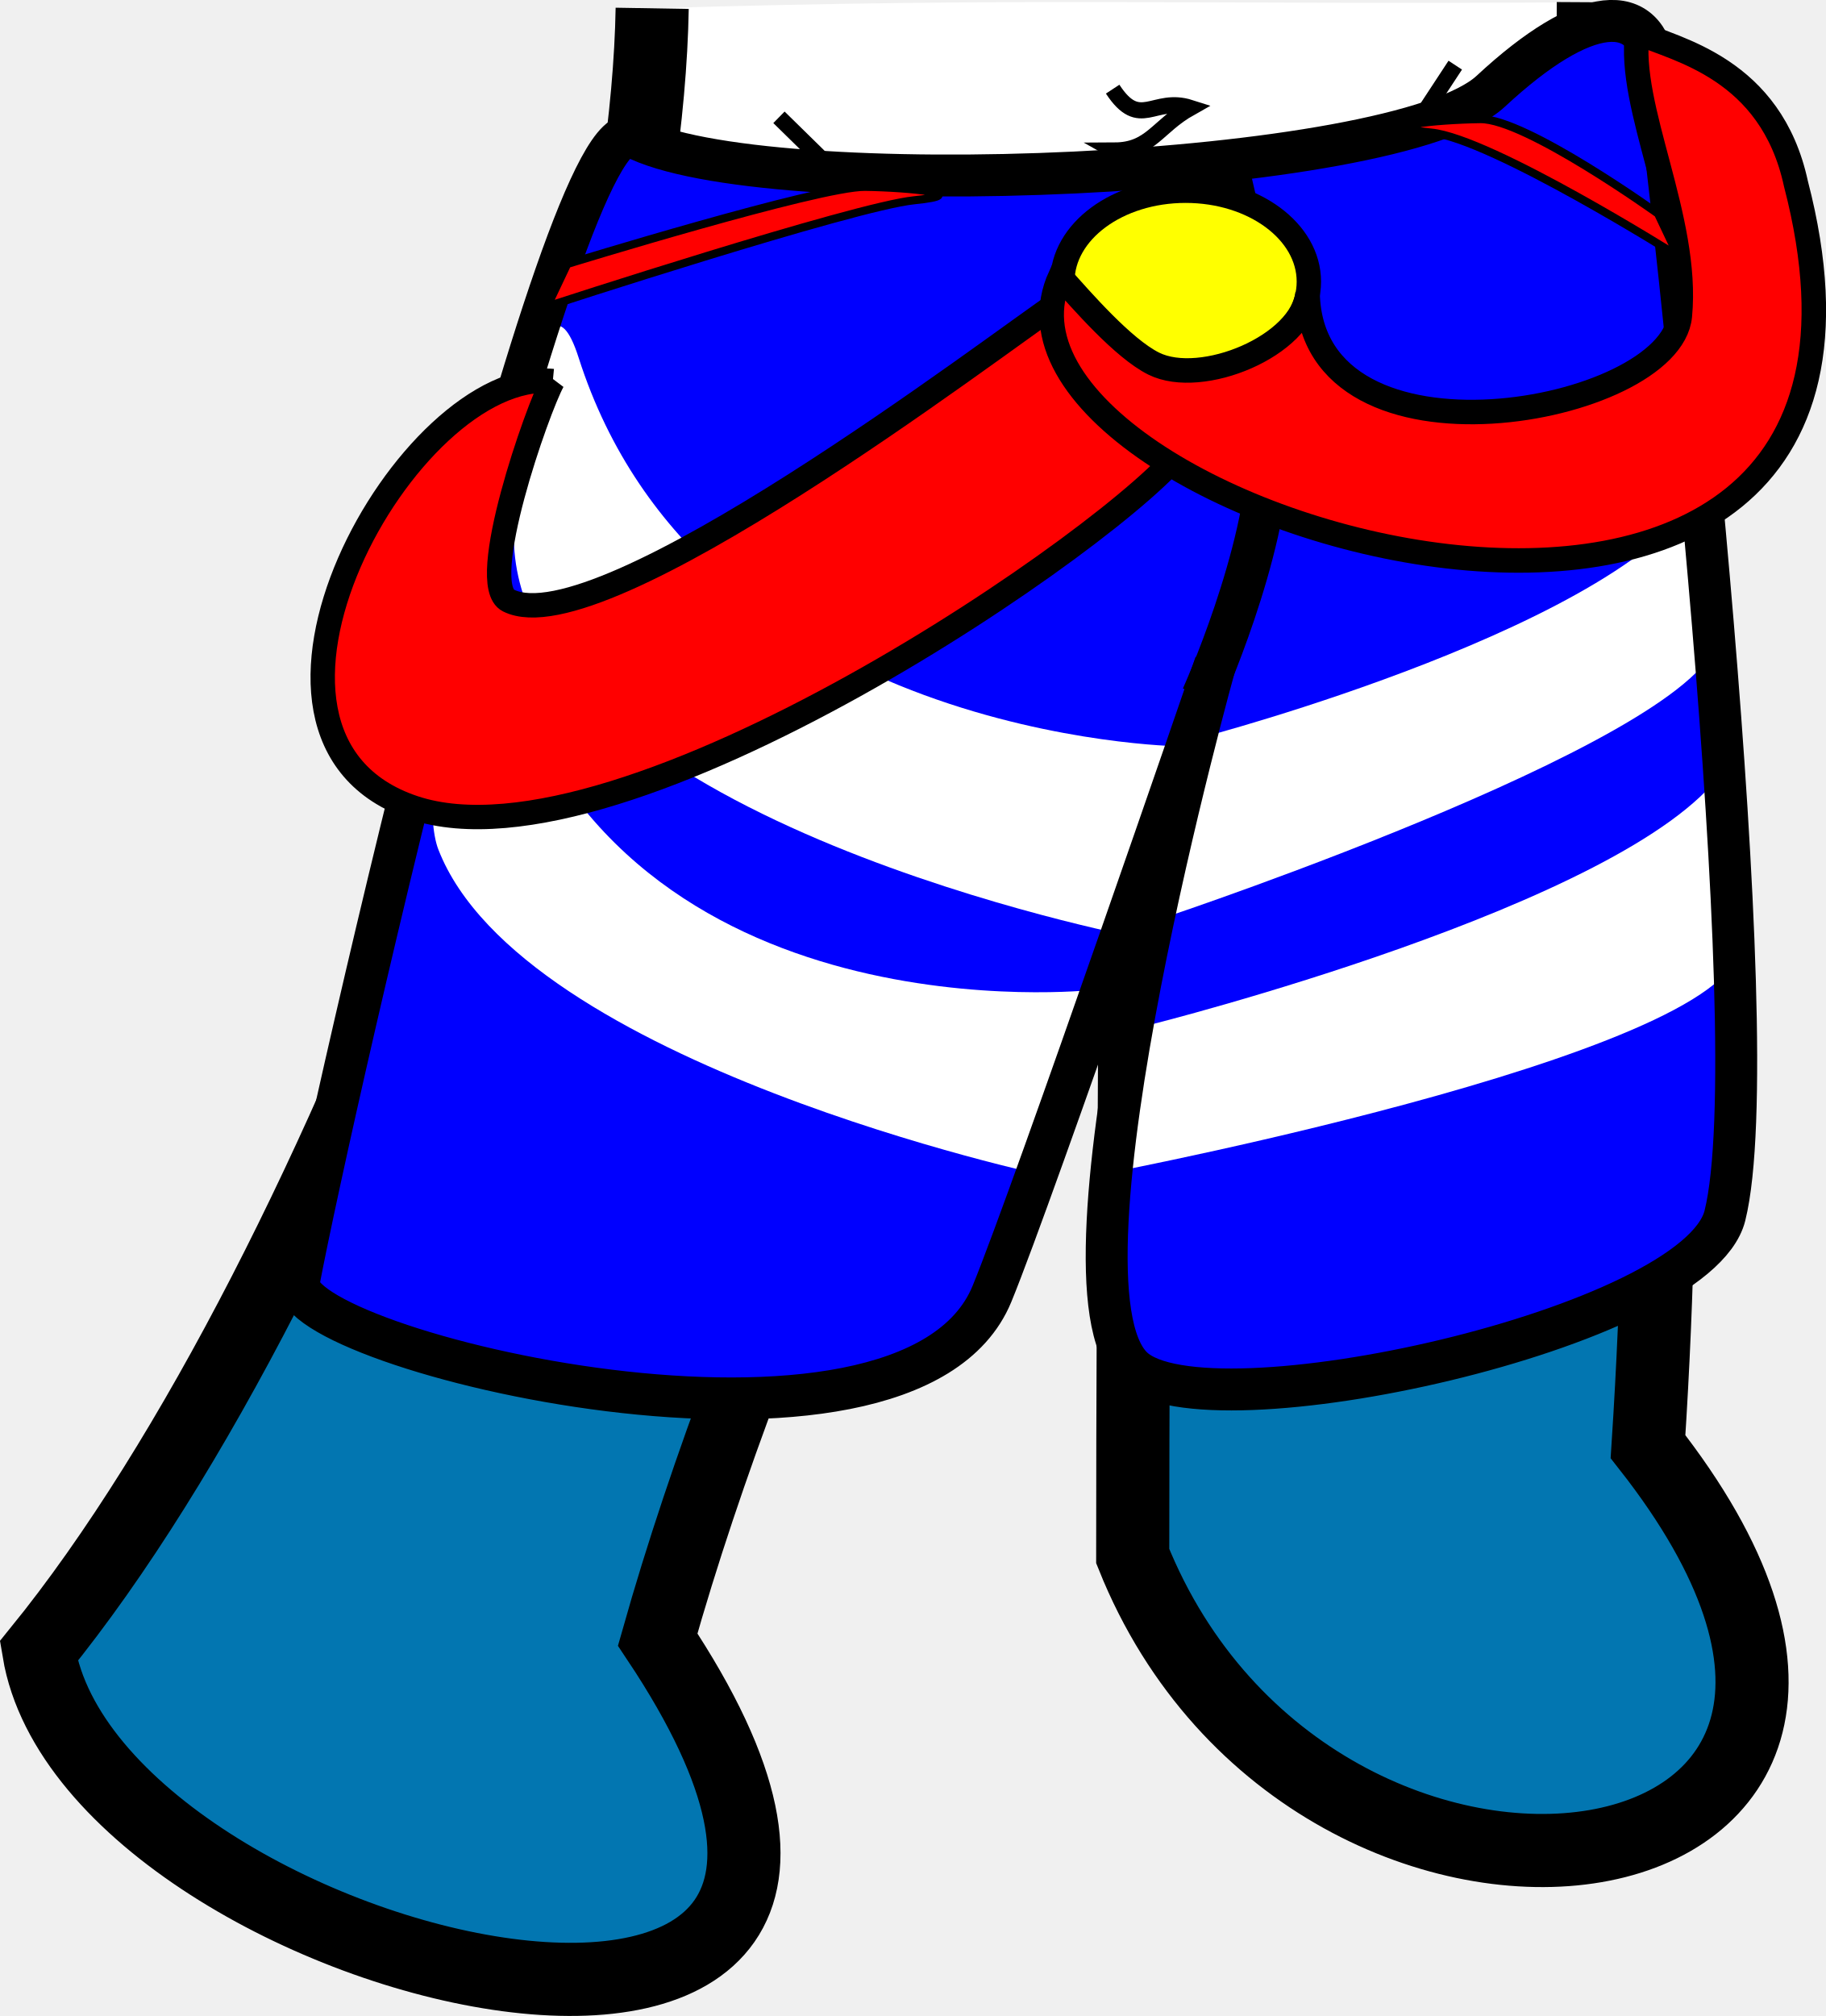
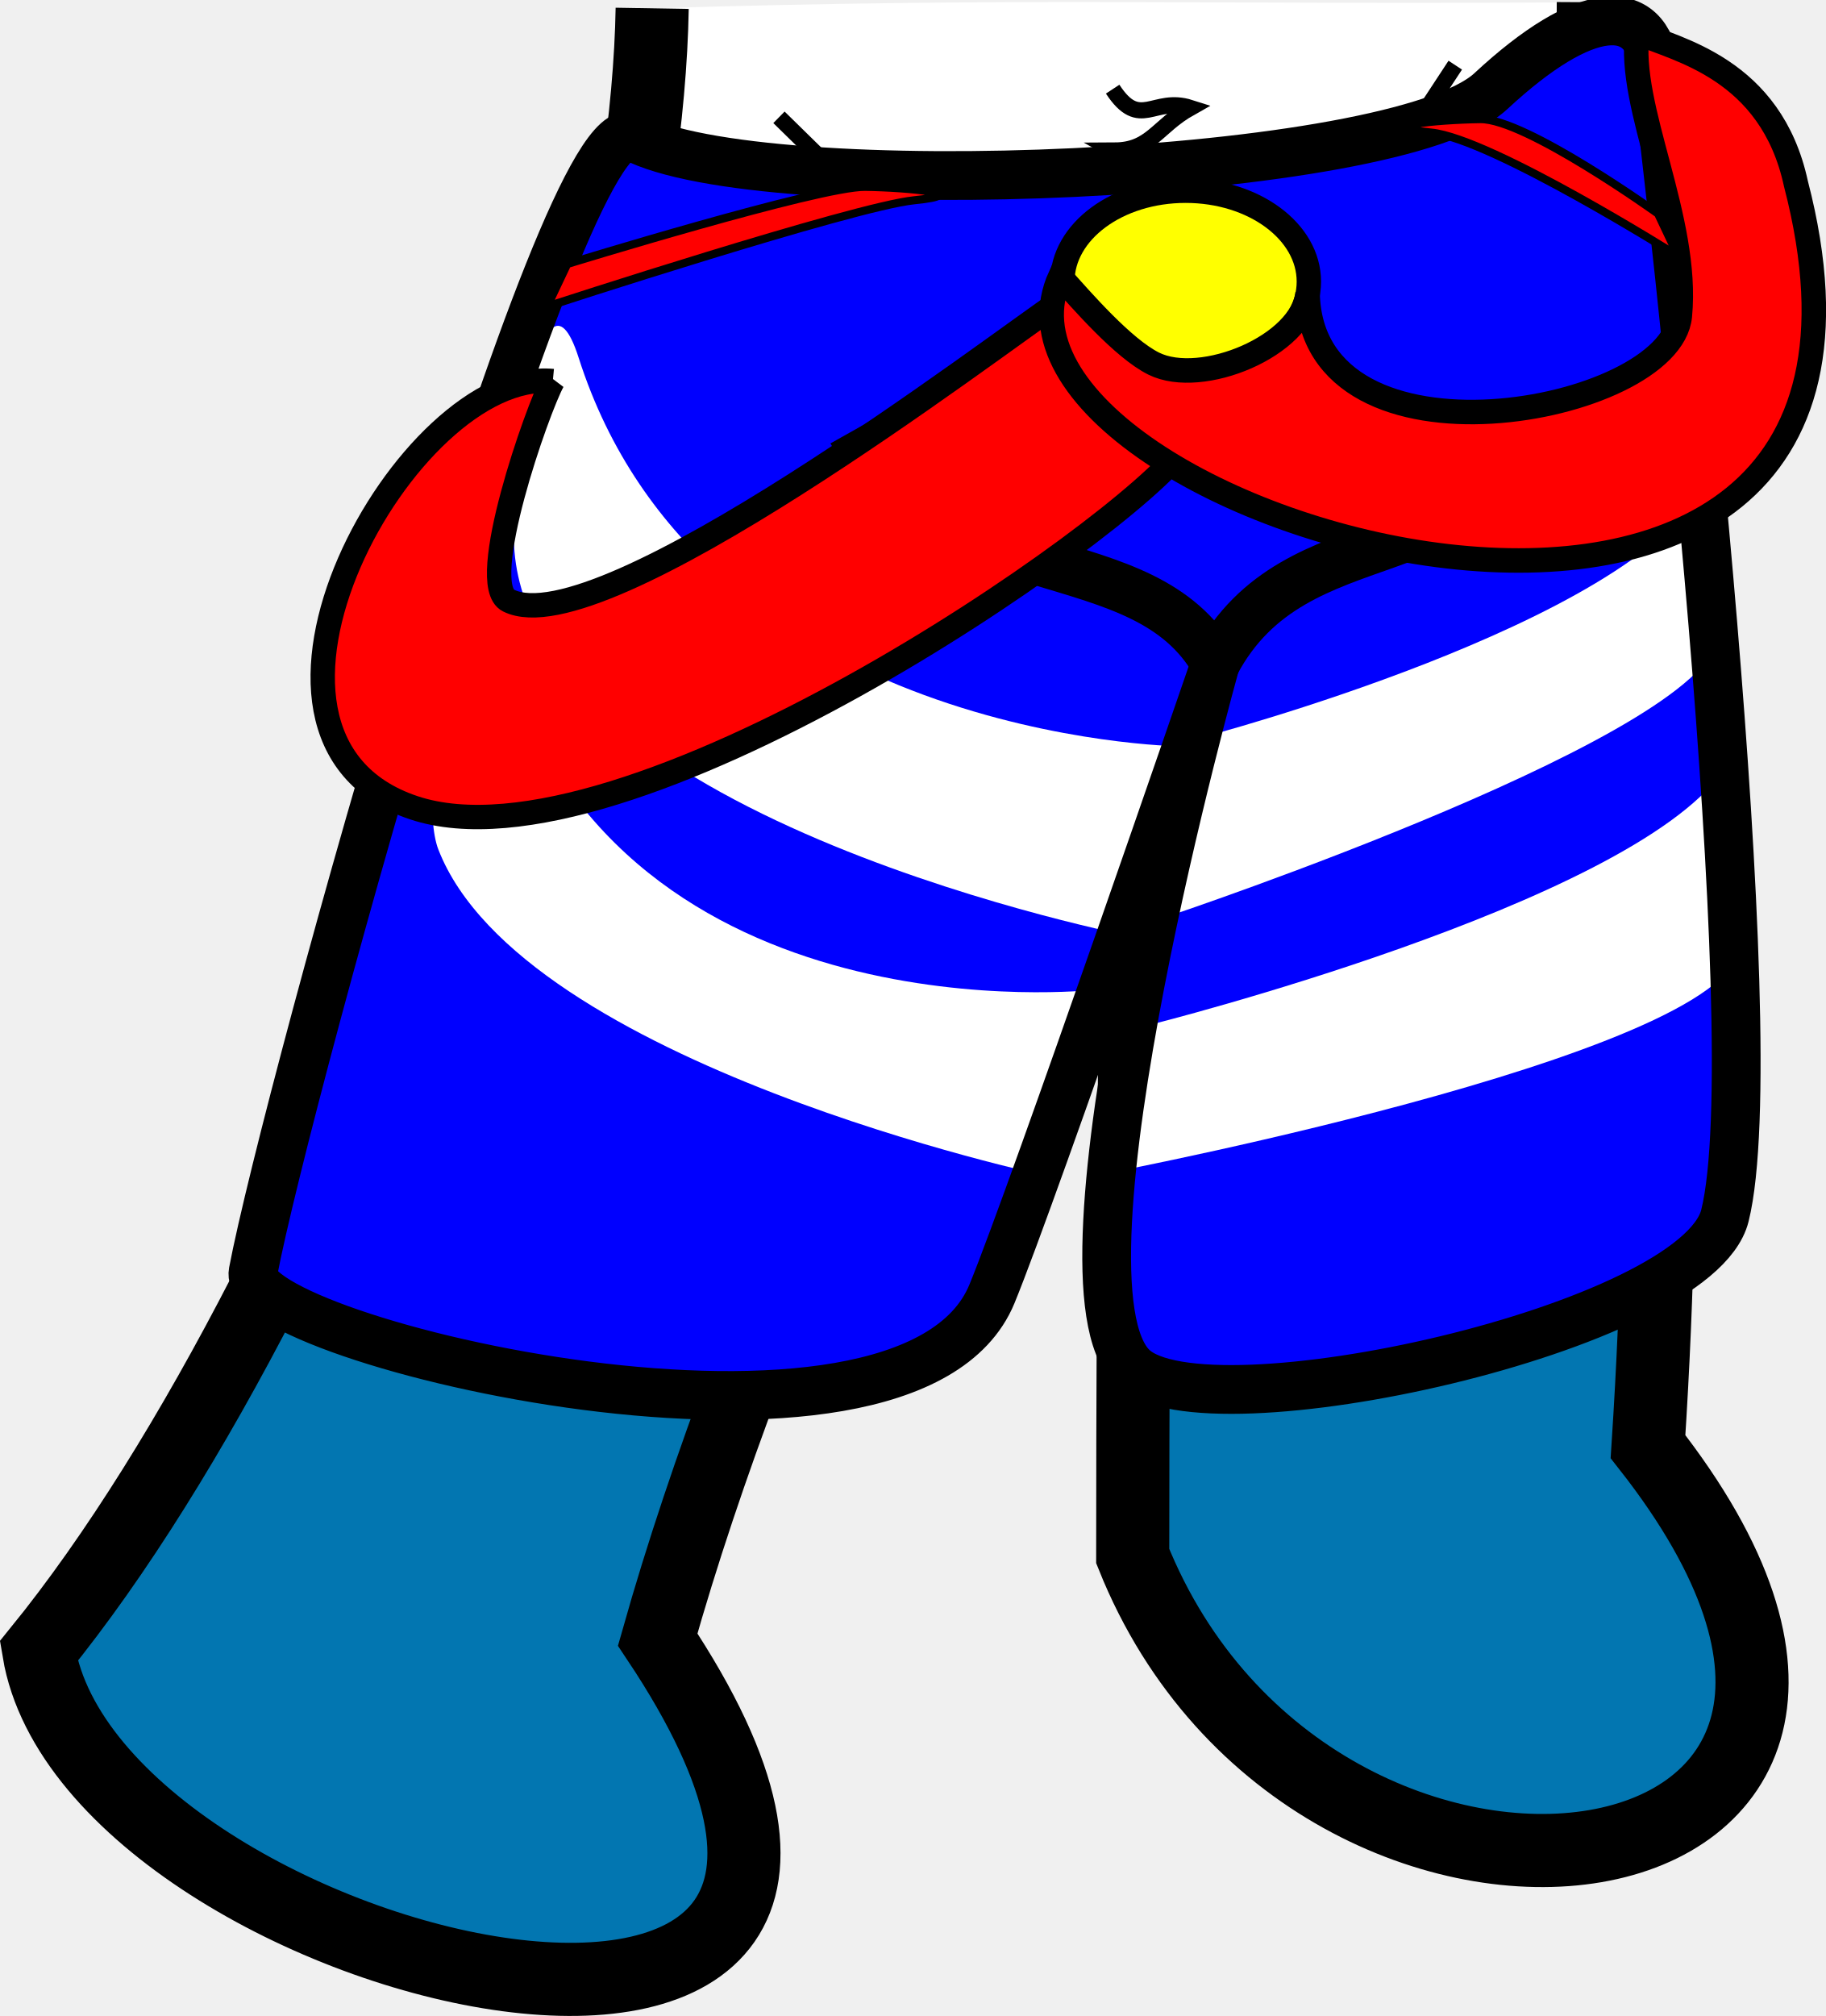
- <svg xmlns="http://www.w3.org/2000/svg" viewBox="0 0 113.258 125.019" height="125.019" width="113.258" id="svg815" version="1.1">
+ <svg xmlns="http://www.w3.org/2000/svg" version="1.1" id="svg815" width="113.258" height="125.019" viewBox="0 0 113.258 125.019">
  <defs id="defs819" />
-   <g style="display:inline" transform="translate(7.65905,-5.423345)" id="layer1">
-     <path style="opacity:1;fill:#ffffff;fill-opacity:1;stroke:none;stroke-width:4.535;stroke-linecap:butt;stroke-linejoin:miter;stroke-miterlimit:4;stroke-dasharray:none;stroke-opacity:1" d="m 91.174,5.563 c 0.468,35.944 6.031,49.145 3.393,89.571 22.636,28.809 -20.659,34.988 -31.964,6.786 0,-18.696 0.232,-40.852 0.179,-59.464 C 51.247,59.757 39.077,86.078 33.138,107.098 56.068,141.493 -1.915,127.925 -5.255,107.813 13.981,84.138 30.489,35.573 32.796,5.939 56.133,5.243 65.84,5.729 91.174,5.563 Z" id="path831-5" />
-     <path style="fill:#0276b1;fill-opacity:1;stroke:none;stroke-width:1px;stroke-linecap:butt;stroke-linejoin:miter;stroke-opacity:1" d="m 30.674,8.17 c -1.994,9.575 24.365,24.614 33.714,30.179 17.921,-5.864 26.669,-15.93 28.75,-28.929 2.081,-12.998 1.429,85.714 1.429,85.714 0,0 10.125,16 2.143,21.786 -7.982,5.786 -28.869,-0.796 -34.107,-15 -5.239,-14.204 1.786,-63.571 1.786,-63.571 l -31.25,68.75 c 0,0 10.613,15.787 1.25,21.786 -9.363,5.998 -44.611,-14.148 -39.643,-21.071 12.329,-17.181 31.25,-69.375 31.25,-69.375 0,0 6.673,-39.842 4.679,-30.268 z" id="path857" />
-     <path style="display:inline;opacity:1;fill:none;fill-opacity:1;stroke:#000000;stroke-width:4.535;stroke-linecap:butt;stroke-linejoin:miter;stroke-miterlimit:4;stroke-dasharray:none;stroke-opacity:1" d="m 91.174,5.563 c -0.193,34.605 6.031,49.145 3.393,89.571 22.636,28.809 -20.659,34.988 -31.964,6.786 0,-18.696 0.232,-40.852 0.179,-59.464 C 51.247,59.757 39.077,86.078 33.138,107.098 56.068,141.493 -1.915,127.925 -5.255,107.813 13.981,84.138 32.364,32.091 32.796,5.939" id="path831" />
-     <path id="path3894" d="m 40.66,12.698 10.096,9.899" style="fill:none;stroke:#000000;stroke-width:1px;stroke-linecap:butt;stroke-linejoin:miter;stroke-opacity:1" />
-     <path id="path3896" d="M 82.611,9.464 76.24,19.167" style="fill:none;stroke:#000000;stroke-width:1px;stroke-linecap:butt;stroke-linejoin:miter;stroke-opacity:1" />
-     <path id="path3900" d="m 61.359,10.952 c 1.695,2.584 2.534,0.428 4.816,1.158 -2.056,1.155 -2.442,2.637 -4.705,2.647 1.779,0.993 0.358,3.842 1.957,4.771 -2.474,1.155 -1.926,-1.412 -4.432,-1.654" style="fill:none;stroke:#000000;stroke-width:1px;stroke-linecap:butt;stroke-linejoin:miter;stroke-opacity:1" />
+   <g id="layer1" transform="translate(7.65905,-5.423345)" style="display:inline">
+     <path id="path831-5" d="m 91.174,5.563 c 0.468,35.944 6.031,49.145 3.393,89.571 22.636,28.809 -20.659,34.988 -31.964,6.786 0,-18.696 0.232,-40.852 0.179,-59.464 C 51.247,59.757 39.077,86.078 33.138,107.098 56.068,141.493 -1.915,127.925 -5.255,107.813 13.981,84.138 30.489,35.573 32.796,5.939 56.133,5.243 65.84,5.729 91.174,5.563 Z" style="opacity:1;fill:#ffffff;fill-opacity:1;stroke:none;stroke-width:4.535;stroke-linecap:butt;stroke-linejoin:miter;stroke-miterlimit:4;stroke-dasharray:none;stroke-opacity:1" />
+     <path id="path857" d="m 30.674,8.17 c -1.994,9.575 24.365,24.614 33.714,30.179 17.921,-5.864 26.669,-15.93 28.75,-28.929 2.081,-12.998 1.429,85.714 1.429,85.714 0,0 10.125,16 2.143,21.786 -7.982,5.786 -28.869,-0.796 -34.107,-15 -5.239,-14.204 1.786,-63.571 1.786,-63.571 l -31.25,68.75 c 0,0 10.613,15.787 1.25,21.786 -9.363,5.998 -44.611,-14.148 -39.643,-21.071 12.329,-17.181 31.25,-69.375 31.25,-69.375 0,0 6.673,-39.842 4.679,-30.268 z" style="fill:#0276b1;fill-opacity:1;stroke:none;stroke-width:1px;stroke-linecap:butt;stroke-linejoin:miter;stroke-opacity:1" />
+     <path id="path831" d="m 91.174,5.563 c -0.193,34.605 6.031,49.145 3.393,89.571 22.636,28.809 -20.659,34.988 -31.964,6.786 0,-18.696 0.232,-40.852 0.179,-59.464 C 51.247,59.757 39.077,86.078 33.138,107.098 56.068,141.493 -1.915,127.925 -5.255,107.813 13.981,84.138 32.364,32.091 32.796,5.939" style="display:inline;opacity:1;fill:none;fill-opacity:1;stroke:#000000;stroke-width:4.535;stroke-linecap:butt;stroke-linejoin:miter;stroke-miterlimit:4;stroke-dasharray:none;stroke-opacity:1" />
+     <path style="fill:none;stroke:#000000;stroke-width:1px;stroke-linecap:butt;stroke-linejoin:miter;stroke-opacity:1" d="m 40.66,12.698 10.096,9.899" id="path3894" />
+     <path style="fill:none;stroke:#000000;stroke-width:1px;stroke-linecap:butt;stroke-linejoin:miter;stroke-opacity:1" d="M 82.611,9.464 76.24,19.167" id="path3896" />
+     <path style="fill:none;stroke:#000000;stroke-width:1px;stroke-linecap:butt;stroke-linejoin:miter;stroke-opacity:1" d="m 61.359,10.952 c 1.695,2.584 2.534,0.428 4.816,1.158 -2.056,1.155 -2.442,2.637 -4.705,2.647 1.779,0.993 0.358,3.842 1.957,4.771 -2.474,1.155 -1.926,-1.412 -4.432,-1.654" id="path3900" />
  </g>
-   <g transform="translate(7.055088,-3.898593)" id="layer3">
-     <path id="path842-9" d="M 32.974,11.893 C 27.892,8.865 13.576,72.839 11.485,83.863 c -0.797,4.2 37.729,13.055 42.99,0.276 2.572,-6.247 13.861,-39.089 13.861,-39.089 0,0 -10.724,38.354 -5.129,43.663 4.528,4.296 34.983,-2.416 36.733,-9.426 C 102.661,68.387 96.654,16.078 95.644,8.178 95.385,6.157 92.506,3.776 91.201,5.342 81.346,17.164 40.067,16.118 32.974,11.893 Z" style="opacity:1;fill:#0000ff;fill-opacity:1;stroke:none;stroke-width:2.646;stroke-linecap:butt;stroke-linejoin:miter;stroke-miterlimit:4;stroke-dasharray:none;stroke-opacity:1" />
-     <path id="path854" d="m 28.836,26.075 c 7.56,23.666 37.202,24.102 37.202,24.102 l -2.704,11.83 c 0,0 -37.056,-7.153 -38.476,-23.906 -0.357,-4.207 1.638,-19.353 3.978,-12.026 z" style="fill:#ffffff;stroke:none;stroke-width:1px;stroke-linecap:butt;stroke-linejoin:miter;stroke-opacity:1" />
-     <path id="path854-2" d="m 24.254,44.834 c 7.56,23.666 36.516,20.451 36.516,20.451 l -2.842,11.553 c 0,0 -32.61,-6.935 -37.79,-20.255 -1.504,-3.868 1.776,-19.076 4.117,-11.749 z" style="fill:#ffffff;stroke:none;stroke-width:1px;stroke-linecap:butt;stroke-linejoin:miter;stroke-opacity:1" />
-     <path id="path938" d="m 67.505,49.624 c 0,0 26.681,-6.998 31.188,-15.663 1.95,-3.748 0.587,4.475 0.832,9.149 0.318,6.089 -34.099,17.604 -34.099,17.604 z" style="fill:#ffffff;fill-opacity:1;stroke:none;stroke-width:1px;stroke-linecap:butt;stroke-linejoin:miter;stroke-opacity:1" />
-     <path id="path938-9" d="m 64.332,67.436 c 0,0 29.511,-7.404 35.445,-15.663 2.469,-3.436 -0.199,6.098 1.002,10.257 1.946,6.741 -38.81,14.554 -38.81,14.554 z" style="fill:#ffffff;fill-opacity:1;stroke:none;stroke-width:1.066px;stroke-linecap:butt;stroke-linejoin:miter;stroke-opacity:1" />
+   <g id="layer3" transform="translate(7.055088,-3.898593)">
+     <path style="opacity:1;fill:#0000ff;fill-opacity:1;stroke:none;stroke-width:2.646;stroke-linecap:butt;stroke-linejoin:miter;stroke-miterlimit:4;stroke-dasharray:none;stroke-opacity:1" d="M 32.974,11.893 C 27.892,8.865 10.439,71.859 8.349,82.883 c -0.797,4.2 40.865,14.035 46.126,1.256 2.572,-6.247 13.861,-39.089 13.861,-39.089 0,0 -10.724,38.354 -5.129,43.663 4.528,4.296 34.983,-2.416 36.733,-9.426 C 102.661,68.387 96.654,16.078 95.644,8.178 95.385,6.157 92.506,3.776 91.201,5.342 81.346,17.164 40.067,16.118 32.974,11.893 Z" id="path842-9" />
+     <path style="fill:#ffffff;stroke:none;stroke-width:1px;stroke-linecap:butt;stroke-linejoin:miter;stroke-opacity:1" d="m 28.836,26.075 c 7.56,23.666 37.202,24.102 37.202,24.102 l -2.704,11.83 c 0,0 -37.056,-7.153 -38.476,-23.906 -0.357,-4.207 1.638,-19.353 3.978,-12.026 z" id="path854" />
+     <path style="fill:#ffffff;stroke:none;stroke-width:1px;stroke-linecap:butt;stroke-linejoin:miter;stroke-opacity:1" d="m 24.254,44.834 c 7.56,23.666 36.516,20.451 36.516,20.451 l -2.842,11.553 c 0,0 -32.61,-6.935 -37.79,-20.255 -1.504,-3.868 1.776,-19.076 4.117,-11.749 z" id="path854-2" />
+     <path style="fill:#ffffff;fill-opacity:1;stroke:none;stroke-width:1px;stroke-linecap:butt;stroke-linejoin:miter;stroke-opacity:1" d="m 67.505,49.624 c 0,0 26.681,-6.998 31.188,-15.663 1.95,-3.748 0.587,4.475 0.832,9.149 0.318,6.089 -34.099,17.604 -34.099,17.604 z" id="path938" />
+     <path style="fill:#ffffff;fill-opacity:1;stroke:none;stroke-width:1.066px;stroke-linecap:butt;stroke-linejoin:miter;stroke-opacity:1" d="m 64.332,67.436 c 0,0 29.511,-7.404 35.445,-15.663 2.469,-3.436 -0.199,6.098 1.002,10.257 1.946,6.741 -38.81,14.554 -38.81,14.554 z" id="path938-9" />
  </g>
-   <g transform="translate(7.055088,-3.898593)" style="display:inline" id="layer2">
-     <path id="path842" d="M 32.19,12.383 C 27.815,10.066 13.576,72.349 11.485,83.373 10.689,87.573 49.214,96.918 54.475,84.139 57.047,77.891 68.337,45.05 68.337,45.05 c 0,0 -10.724,38.354 -5.129,43.663 4.528,4.296 34.983,-2.416 36.733,-9.426 C 102.661,68.387 96.664,16.077 95.644,8.178 95.091,3.903 91.286,4.104 85.418,9.556 79.55,15.008 40.166,16.606 32.19,12.383 Z" style="fill:none;stroke:#000000;stroke-width:2.6;stroke-linecap:butt;stroke-linejoin:miter;stroke-miterlimit:4;stroke-dasharray:none;stroke-opacity:1" />
-     <path id="path957" d="m 67.505,47.129 c 0,0 3.999,-8.83 4.158,-15.386 0.159,-6.556 -2.495,-17.188 -2.495,-17.188" style="fill:none;stroke:#000000;stroke-width:2.6;stroke-linecap:butt;stroke-linejoin:miter;stroke-miterlimit:4;stroke-dasharray:none;stroke-opacity:1" />
-     <ellipse ry="5.636" rx="7.645" cy="21.362" cx="66.489" id="path852" style="opacity:1;fill:#ffff00;fill-opacity:1;stroke:#000000;stroke-width:1.512;stroke-miterlimit:4;stroke-dasharray:none;stroke-opacity:1" />
-     <path id="path844" d="M 27.235,27.528 C 18.253,26.666 5.432,49.597 18.615,53.991 c 12.992,4.331 43.946,-17.068 47.741,-22.316 -1.836,-2.596 -5.694,-6.647 -7.762,-9.01 -3.876,2.6 -28.366,21.345 -34.105,18.475 -2.028,-1.014 1.807,-11.921 2.747,-13.613 z" style="fill:#ff0000;fill-opacity:1;stroke:#000000;stroke-width:1.512;stroke-linecap:butt;stroke-linejoin:miter;stroke-miterlimit:4;stroke-dasharray:none;stroke-opacity:1" />
-     <path id="path850" d="m 58.708,21.043 c -6.864,14.983 55.766,33.209 45.639,-5.75 -1.548,-7.174 -7.431,-8.314 -9.837,-9.374 -0.638,4.645 3.217,11.504 2.635,17.576 -0.582,6.072 -22.848,10.179 -23.09,-1.412 -0.331,3.253 -6.57,5.839 -9.542,4.366 -1.904,-0.944 -4.488,-3.938 -5.804,-5.406 z" style="fill:#ff0000;fill-opacity:1;stroke:#000000;stroke-width:1.519;stroke-linecap:butt;stroke-linejoin:miter;stroke-miterlimit:4;stroke-dasharray:none;stroke-opacity:1" />
-     <path id="path959" d="m 46.604,15.486 c -2.807,-0.036 -18.471,4.785 -18.471,4.785 l -1.248,2.634 c 0,0 19.02,-6.208 22.768,-6.587 3.748,-0.379 -0.242,-0.795 -3.05,-0.832 z" style="fill:#ff0000;fill-opacity:1;stroke:#000000;stroke-width:0.5;stroke-linecap:butt;stroke-linejoin:miter;stroke-miterlimit:4;stroke-dasharray:none;stroke-opacity:1" />
-     <path id="path959-8" d="m 84.772,11.287 c 2.807,-0.036 11.022,5.864 11.022,5.864 l 1.248,2.634 c 0,0 -11.571,-7.287 -15.319,-7.666 -3.748,-0.379 0.242,-0.795 3.05,-0.832 z" style="fill:#ff0000;fill-opacity:1;stroke:#000000;stroke-width:0.5;stroke-linecap:butt;stroke-linejoin:miter;stroke-miterlimit:4;stroke-dasharray:none;stroke-opacity:1" />
+   <g id="layer2" style="display:inline" transform="translate(7.055088,-3.898593)">
+     <path style="fill:none;stroke:#000000;stroke-width:3.024;stroke-linecap:butt;stroke-linejoin:miter;stroke-miterlimit:4;stroke-dasharray:none;stroke-opacity:1" d="M 32.19,12.383 C 27.815,10.066 10.733,71.761 8.643,82.785 7.846,86.985 49.214,96.918 54.475,84.139 57.047,77.891 68.337,45.05 68.337,45.05 c 0,0 -10.724,38.354 -5.129,43.663 4.528,4.296 34.983,-2.416 36.733,-9.426 C 102.661,68.387 96.664,16.077 95.644,8.178 95.091,3.903 91.286,4.104 85.418,9.556 79.55,15.008 40.166,16.606 32.19,12.383 Z" id="path842" />
+     <ellipse style="opacity:1;fill:#ffff00;fill-opacity:1;stroke:#000000;stroke-width:1.512;stroke-miterlimit:4;stroke-dasharray:none;stroke-opacity:1" id="path852" cx="66.489" cy="21.362" rx="7.645" ry="5.636" />
+     <path id="path1467" d="m 45.775,30.657 c 5.766,10.262 18.111,6.487 22.562,14.393 5.019,-9.487 16.747,-5.016 19.389,-15.569" style="fill:none;stroke:#000000;stroke-width:3.024;stroke-linecap:butt;stroke-linejoin:miter;stroke-miterlimit:4;stroke-dasharray:none;stroke-opacity:1" />
+     <path style="fill:#ff0000;fill-opacity:1;stroke:#000000;stroke-width:1.512;stroke-linecap:butt;stroke-linejoin:miter;stroke-miterlimit:4;stroke-dasharray:none;stroke-opacity:1" d="M 27.235,27.528 C 18.253,26.666 5.432,49.597 18.615,53.991 c 12.992,4.331 43.946,-17.068 47.741,-22.316 -1.836,-2.596 -5.694,-6.647 -7.762,-9.01 -3.876,2.6 -28.366,21.345 -34.105,18.475 -2.028,-1.014 1.807,-11.921 2.747,-13.613 z" id="path844" />
+     <path style="fill:#ff0000;fill-opacity:1;stroke:#000000;stroke-width:1.519;stroke-linecap:butt;stroke-linejoin:miter;stroke-miterlimit:4;stroke-dasharray:none;stroke-opacity:1" d="m 58.708,21.043 c -6.864,14.983 55.766,33.209 45.639,-5.75 -1.548,-7.174 -7.431,-8.314 -9.837,-9.374 -0.638,4.645 3.217,11.504 2.635,17.576 -0.582,6.072 -22.848,10.179 -23.09,-1.412 -0.331,3.253 -6.57,5.839 -9.542,4.366 -1.904,-0.944 -4.488,-3.938 -5.804,-5.406 z" id="path850" />
+     <path style="fill:#ff0000;fill-opacity:1;stroke:#000000;stroke-width:0.5;stroke-linecap:butt;stroke-linejoin:miter;stroke-miterlimit:4;stroke-dasharray:none;stroke-opacity:1" d="m 46.604,15.486 c -2.807,-0.036 -18.471,4.785 -18.471,4.785 l -1.248,2.634 c 0,0 19.02,-6.208 22.768,-6.587 3.748,-0.379 -0.242,-0.795 -3.05,-0.832 z" id="path959" />
+     <path style="fill:#ff0000;fill-opacity:1;stroke:#000000;stroke-width:0.5;stroke-linecap:butt;stroke-linejoin:miter;stroke-miterlimit:4;stroke-dasharray:none;stroke-opacity:1" d="m 84.772,11.287 c 2.807,-0.036 11.022,5.864 11.022,5.864 l 1.248,2.634 c 0,0 -11.571,-7.287 -15.319,-7.666 -3.748,-0.379 0.242,-0.795 3.05,-0.832 z" id="path959-8" />
  </g>
</svg>
